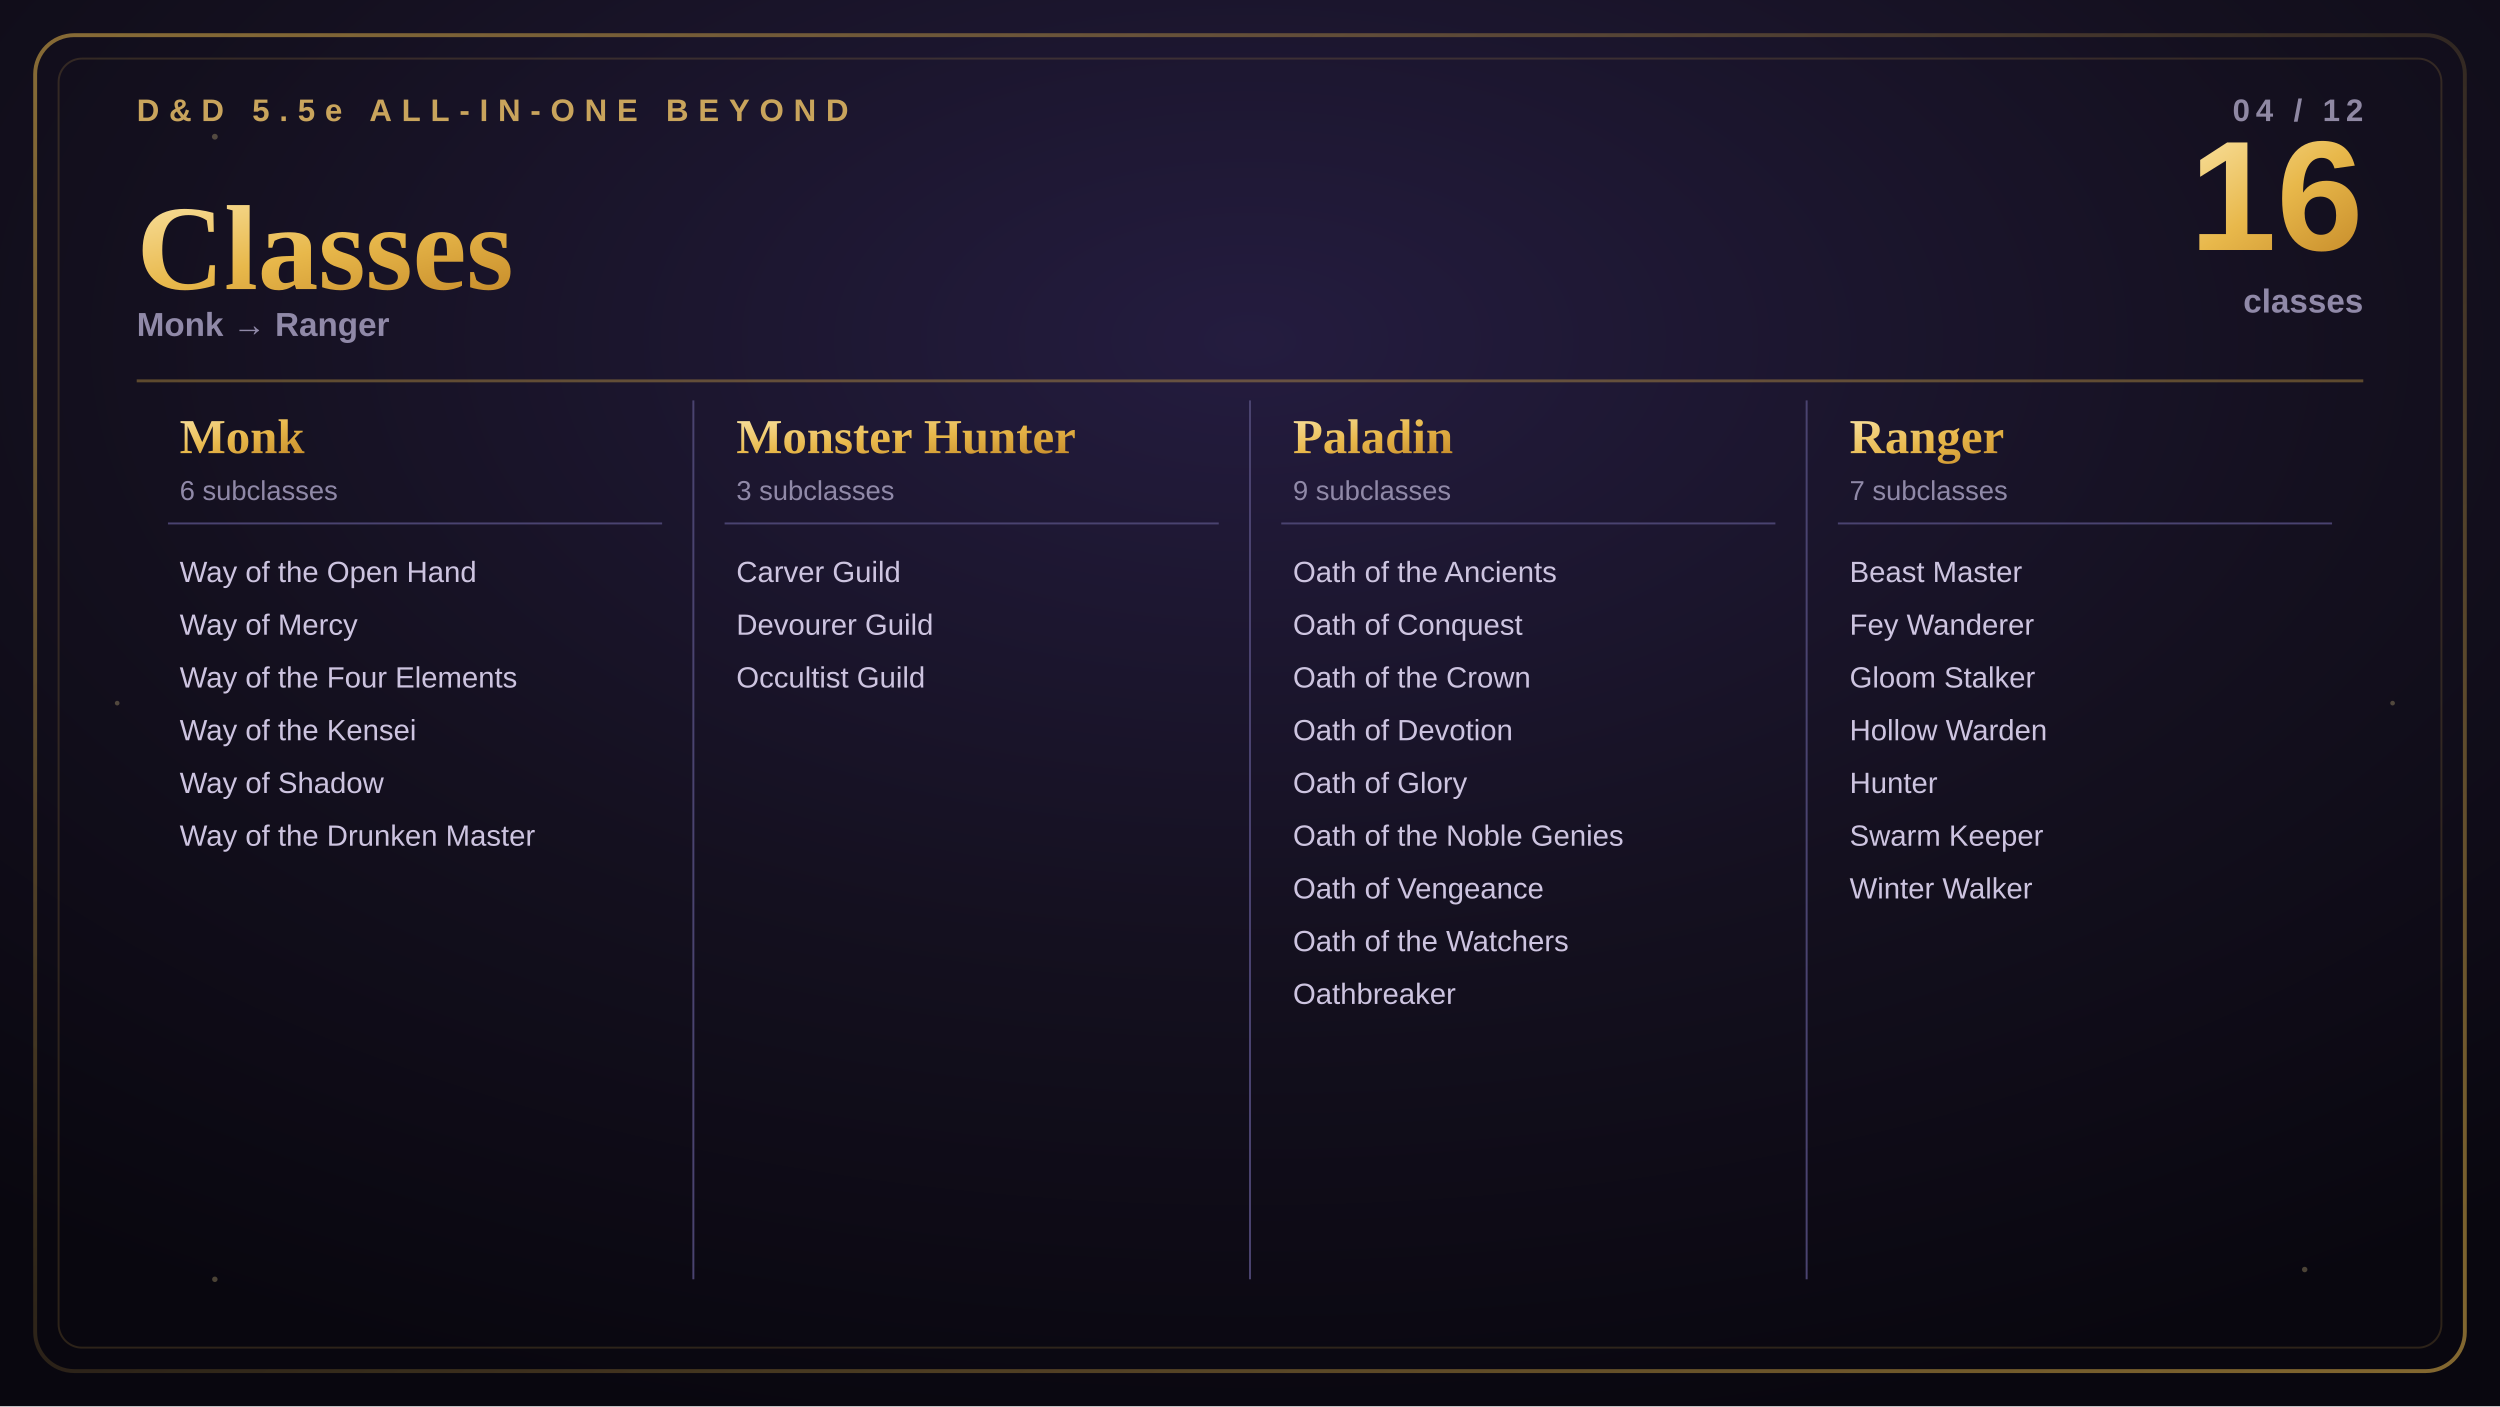
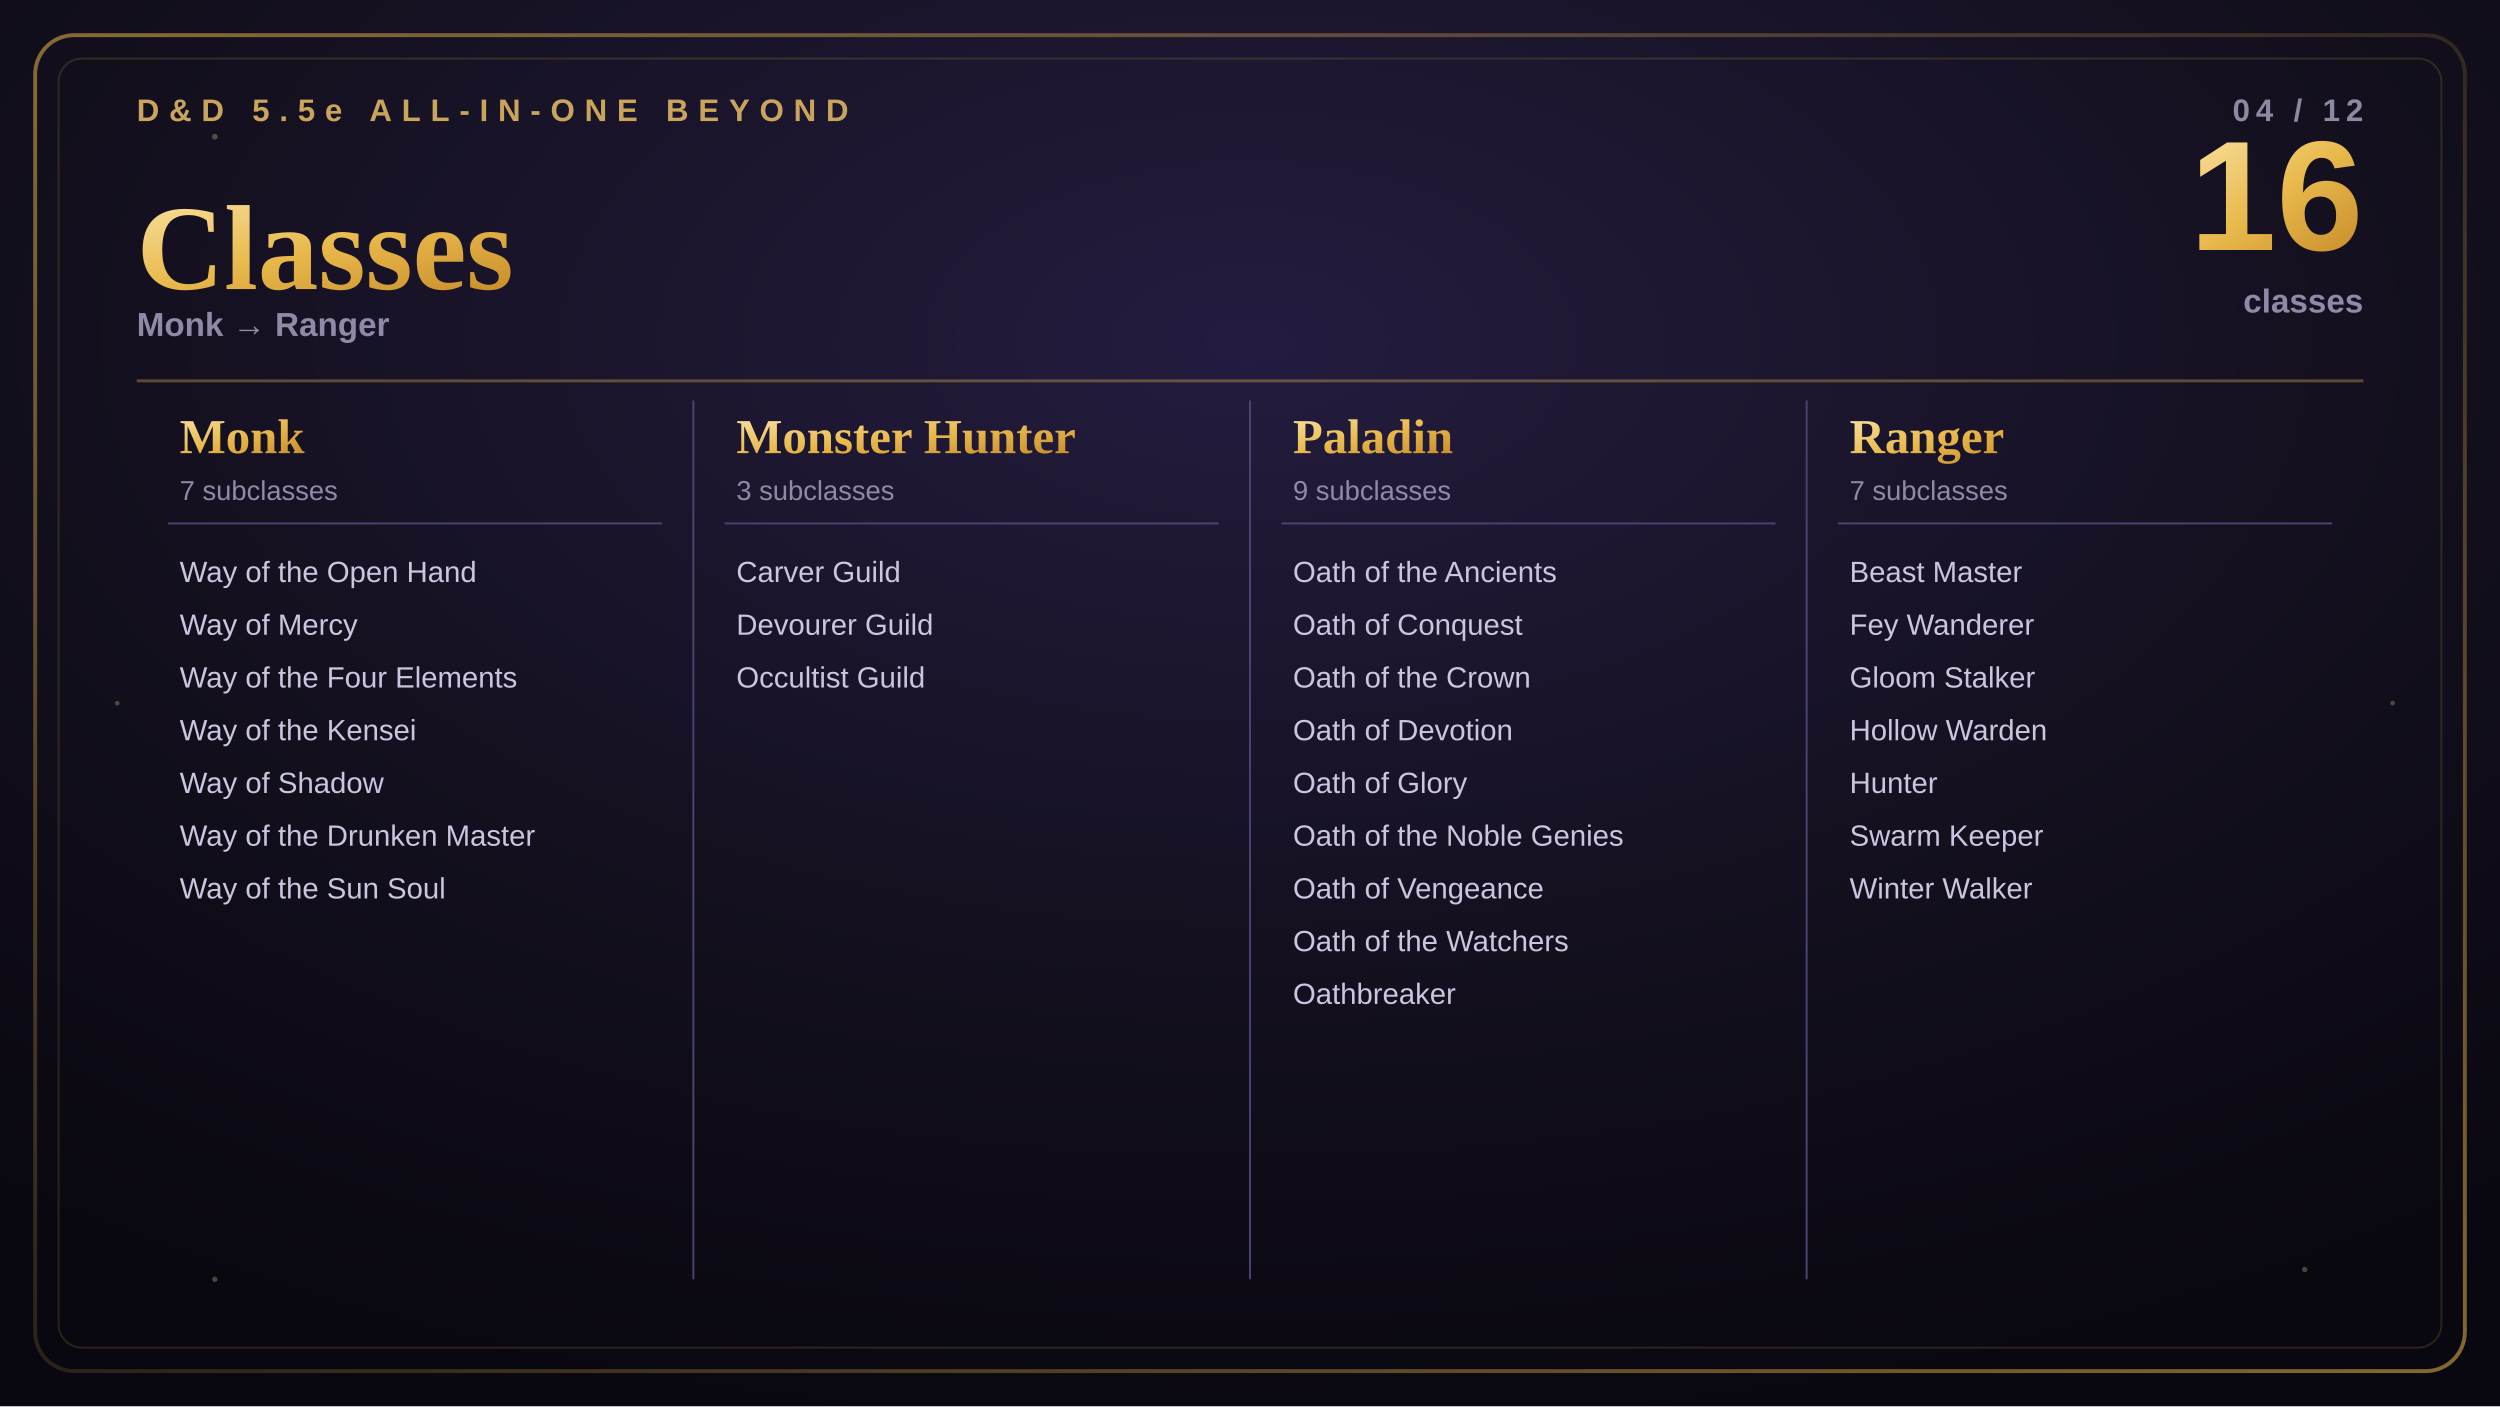
<svg xmlns="http://www.w3.org/2000/svg" width="1280" height="720" viewBox="0 0 1280 720">
  <defs>
    <radialGradient id="bgGlow" cx="50%" cy="24%" r="80%">
      <stop offset="0%" stop-color="#241c3f" />
      <stop offset="55%" stop-color="#14101f" />
      <stop offset="100%" stop-color="#09070f" />
    </radialGradient>
    <linearGradient id="goldGrad" x1="0%" y1="0%" x2="100%" y2="100%">
      <stop offset="0%" stop-color="#f7dd97" />
      <stop offset="50%" stop-color="#e8b84b" />
      <stop offset="100%" stop-color="#c98f2c" />
    </linearGradient>
    <linearGradient id="borderGrad" x1="0%" y1="0%" x2="100%" y2="100%">
      <stop offset="0%" stop-color="#e8b84b" stop-opacity="0.55" />
      <stop offset="50%" stop-color="#e8b84b" stop-opacity="0.15" />
      <stop offset="100%" stop-color="#e8b84b" stop-opacity="0.55" />
    </linearGradient>
  </defs>
  <rect x="0" y="0" width="1280" height="720" fill="url(#bgGlow)" />
  <g fill="#f7dd97" opacity="0.28">
    <circle cx="110" cy="70" r="1.5" />
    <circle cx="1180" cy="80" r="1.5" />
    <circle cx="60" cy="360" r="1.2" />
    <circle cx="1225" cy="360" r="1.2" />
    <circle cx="110" cy="655" r="1.4" />
    <circle cx="1180" cy="650" r="1.4" />
  </g>
  <rect x="18" y="18" width="1244" height="684" rx="20" fill="none" stroke="url(#borderGrad)" stroke-width="2" />
  <rect x="30" y="30" width="1220" height="660" rx="12" fill="none" stroke="#e8b84b" stroke-opacity="0.16" stroke-width="1" />
  <text x="70" y="62" font-family="Arial, Helvetica, sans-serif" font-size="16" font-weight="700" letter-spacing="5" fill="#c9a45c">D&amp;D 5.5e ALL-IN-ONE BEYOND</text>
  <text x="1210" y="62" text-anchor="end" font-family="Arial, Helvetica, sans-serif" font-size="16" font-weight="700" letter-spacing="3" fill="#8f88a3">04 / 12</text>
  <text x="70" y="148" font-family="Georgia, 'Times New Roman', serif" font-size="62" font-weight="700" fill="url(#goldGrad)">Classes</text>
  <text x="1210" y="128" text-anchor="end" font-family="Arial, Helvetica, sans-serif" font-size="80" font-weight="800" fill="url(#goldGrad)">16</text>
  <text x="1210" y="160" text-anchor="end" font-family="Arial, Helvetica, sans-serif" font-size="17" font-weight="600" fill="#9089a8">classes</text>
  <text x="70" y="172" font-family="Arial, Helvetica, sans-serif" font-size="17" font-weight="600" fill="#9089a8">Monk → Ranger</text>
  <line x1="70" y1="195" x2="1210" y2="195" stroke="#e8b84b" stroke-opacity="0.35" stroke-width="1.5" />
  <line x1="355.0" y1="205" x2="355.0" y2="655" stroke="#4a4370" stroke-width="1" />
  <line x1="640.0" y1="205" x2="640.0" y2="655" stroke="#4a4370" stroke-width="1" />
  <line x1="925.0" y1="205" x2="925.0" y2="655" stroke="#4a4370" stroke-width="1" />
  <text x="92.0" y="232" font-family="Georgia, 'Times New Roman', serif" font-size="25" font-weight="700" fill="url(#goldGrad)">Monk</text>
-   <text x="92.0" y="256" font-family="Arial, Helvetica, sans-serif" font-size="14" fill="#9089a8">6 subclasses</text>
+   <text x="92.0" y="256" font-family="Arial, Helvetica, sans-serif" font-size="14" fill="#9089a8">7 subclasses</text>
  <line x1="86.0" y1="268" x2="339.0" y2="268" stroke="#4a4370" stroke-width="1" />
  <text x="92.0" y="298" font-family="Arial, Helvetica, sans-serif" font-size="15" fill="#cdc4e0">Way of the Open Hand</text>
  <text x="92.0" y="325" font-family="Arial, Helvetica, sans-serif" font-size="15" fill="#cdc4e0">Way of Mercy</text>
  <text x="92.0" y="352" font-family="Arial, Helvetica, sans-serif" font-size="15" fill="#cdc4e0">Way of the Four Elements</text>
  <text x="92.0" y="379" font-family="Arial, Helvetica, sans-serif" font-size="15" fill="#cdc4e0">Way of the Kensei</text>
  <text x="92.0" y="406" font-family="Arial, Helvetica, sans-serif" font-size="15" fill="#cdc4e0">Way of Shadow</text>
  <text x="92.0" y="433" font-family="Arial, Helvetica, sans-serif" font-size="15" fill="#cdc4e0">Way of the Drunken Master</text>
+   <text x="92.0" y="460" font-family="Arial, Helvetica, sans-serif" font-size="15" fill="#cdc4e0">Way of the Sun Soul</text>
  <text x="377.0" y="232" font-family="Georgia, 'Times New Roman', serif" font-size="25" font-weight="700" fill="url(#goldGrad)">Monster Hunter</text>
  <text x="377.0" y="256" font-family="Arial, Helvetica, sans-serif" font-size="14" fill="#9089a8">3 subclasses</text>
  <line x1="371.0" y1="268" x2="624.0" y2="268" stroke="#4a4370" stroke-width="1" />
  <text x="377.0" y="298" font-family="Arial, Helvetica, sans-serif" font-size="15" fill="#cdc4e0">Carver Guild</text>
  <text x="377.0" y="325" font-family="Arial, Helvetica, sans-serif" font-size="15" fill="#cdc4e0">Devourer Guild</text>
  <text x="377.0" y="352" font-family="Arial, Helvetica, sans-serif" font-size="15" fill="#cdc4e0">Occultist Guild</text>
  <text x="662.0" y="232" font-family="Georgia, 'Times New Roman', serif" font-size="25" font-weight="700" fill="url(#goldGrad)">Paladin</text>
  <text x="662.0" y="256" font-family="Arial, Helvetica, sans-serif" font-size="14" fill="#9089a8">9 subclasses</text>
  <line x1="656.0" y1="268" x2="909.0" y2="268" stroke="#4a4370" stroke-width="1" />
  <text x="662.0" y="298" font-family="Arial, Helvetica, sans-serif" font-size="15" fill="#cdc4e0">Oath of the Ancients</text>
  <text x="662.0" y="325" font-family="Arial, Helvetica, sans-serif" font-size="15" fill="#cdc4e0">Oath of Conquest</text>
  <text x="662.0" y="352" font-family="Arial, Helvetica, sans-serif" font-size="15" fill="#cdc4e0">Oath of the Crown</text>
  <text x="662.0" y="379" font-family="Arial, Helvetica, sans-serif" font-size="15" fill="#cdc4e0">Oath of Devotion</text>
  <text x="662.0" y="406" font-family="Arial, Helvetica, sans-serif" font-size="15" fill="#cdc4e0">Oath of Glory</text>
  <text x="662.0" y="433" font-family="Arial, Helvetica, sans-serif" font-size="15" fill="#cdc4e0">Oath of the Noble Genies</text>
  <text x="662.0" y="460" font-family="Arial, Helvetica, sans-serif" font-size="15" fill="#cdc4e0">Oath of Vengeance</text>
  <text x="662.0" y="487" font-family="Arial, Helvetica, sans-serif" font-size="15" fill="#cdc4e0">Oath of the Watchers</text>
  <text x="662.0" y="514" font-family="Arial, Helvetica, sans-serif" font-size="15" fill="#cdc4e0">Oathbreaker</text>
  <text x="947.0" y="232" font-family="Georgia, 'Times New Roman', serif" font-size="25" font-weight="700" fill="url(#goldGrad)">Ranger</text>
  <text x="947.0" y="256" font-family="Arial, Helvetica, sans-serif" font-size="14" fill="#9089a8">7 subclasses</text>
  <line x1="941.0" y1="268" x2="1194.0" y2="268" stroke="#4a4370" stroke-width="1" />
  <text x="947.0" y="298" font-family="Arial, Helvetica, sans-serif" font-size="15" fill="#cdc4e0">Beast Master</text>
  <text x="947.0" y="325" font-family="Arial, Helvetica, sans-serif" font-size="15" fill="#cdc4e0">Fey Wanderer</text>
  <text x="947.0" y="352" font-family="Arial, Helvetica, sans-serif" font-size="15" fill="#cdc4e0">Gloom Stalker</text>
  <text x="947.0" y="379" font-family="Arial, Helvetica, sans-serif" font-size="15" fill="#cdc4e0">Hollow Warden</text>
  <text x="947.0" y="406" font-family="Arial, Helvetica, sans-serif" font-size="15" fill="#cdc4e0">Hunter</text>
  <text x="947.0" y="433" font-family="Arial, Helvetica, sans-serif" font-size="15" fill="#cdc4e0">Swarm Keeper</text>
  <text x="947.0" y="460" font-family="Arial, Helvetica, sans-serif" font-size="15" fill="#cdc4e0">Winter Walker</text>
</svg>
